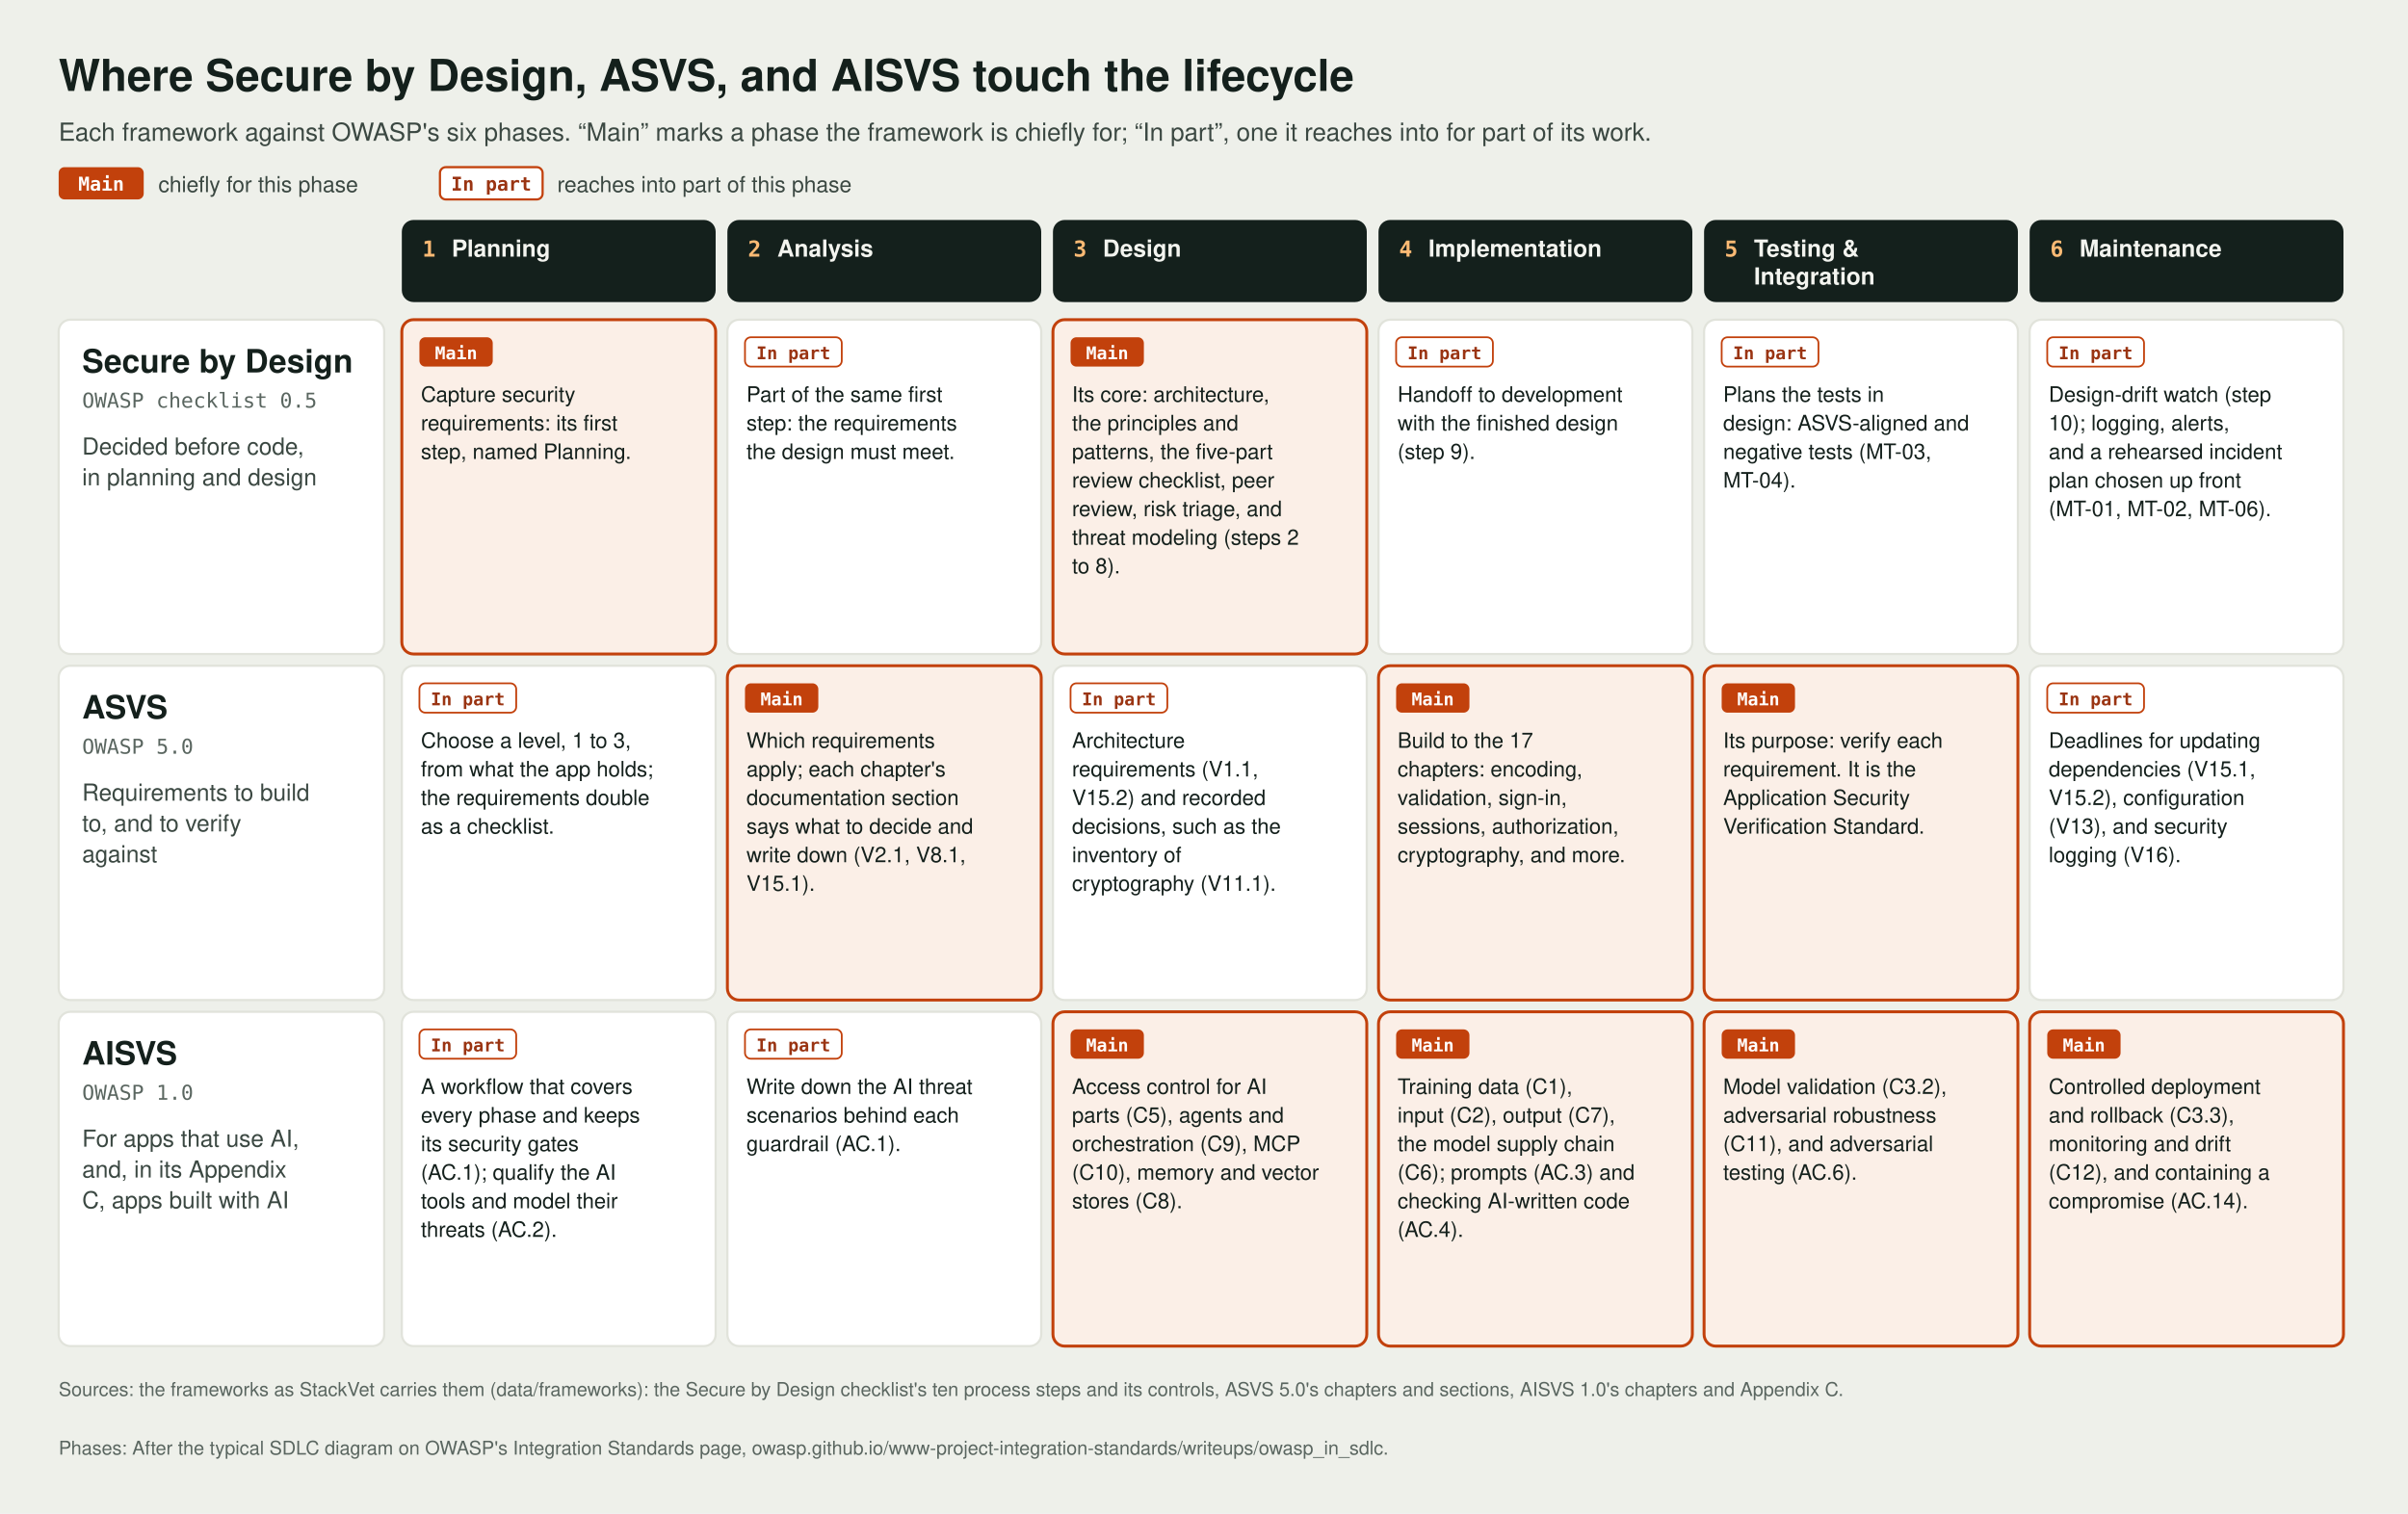
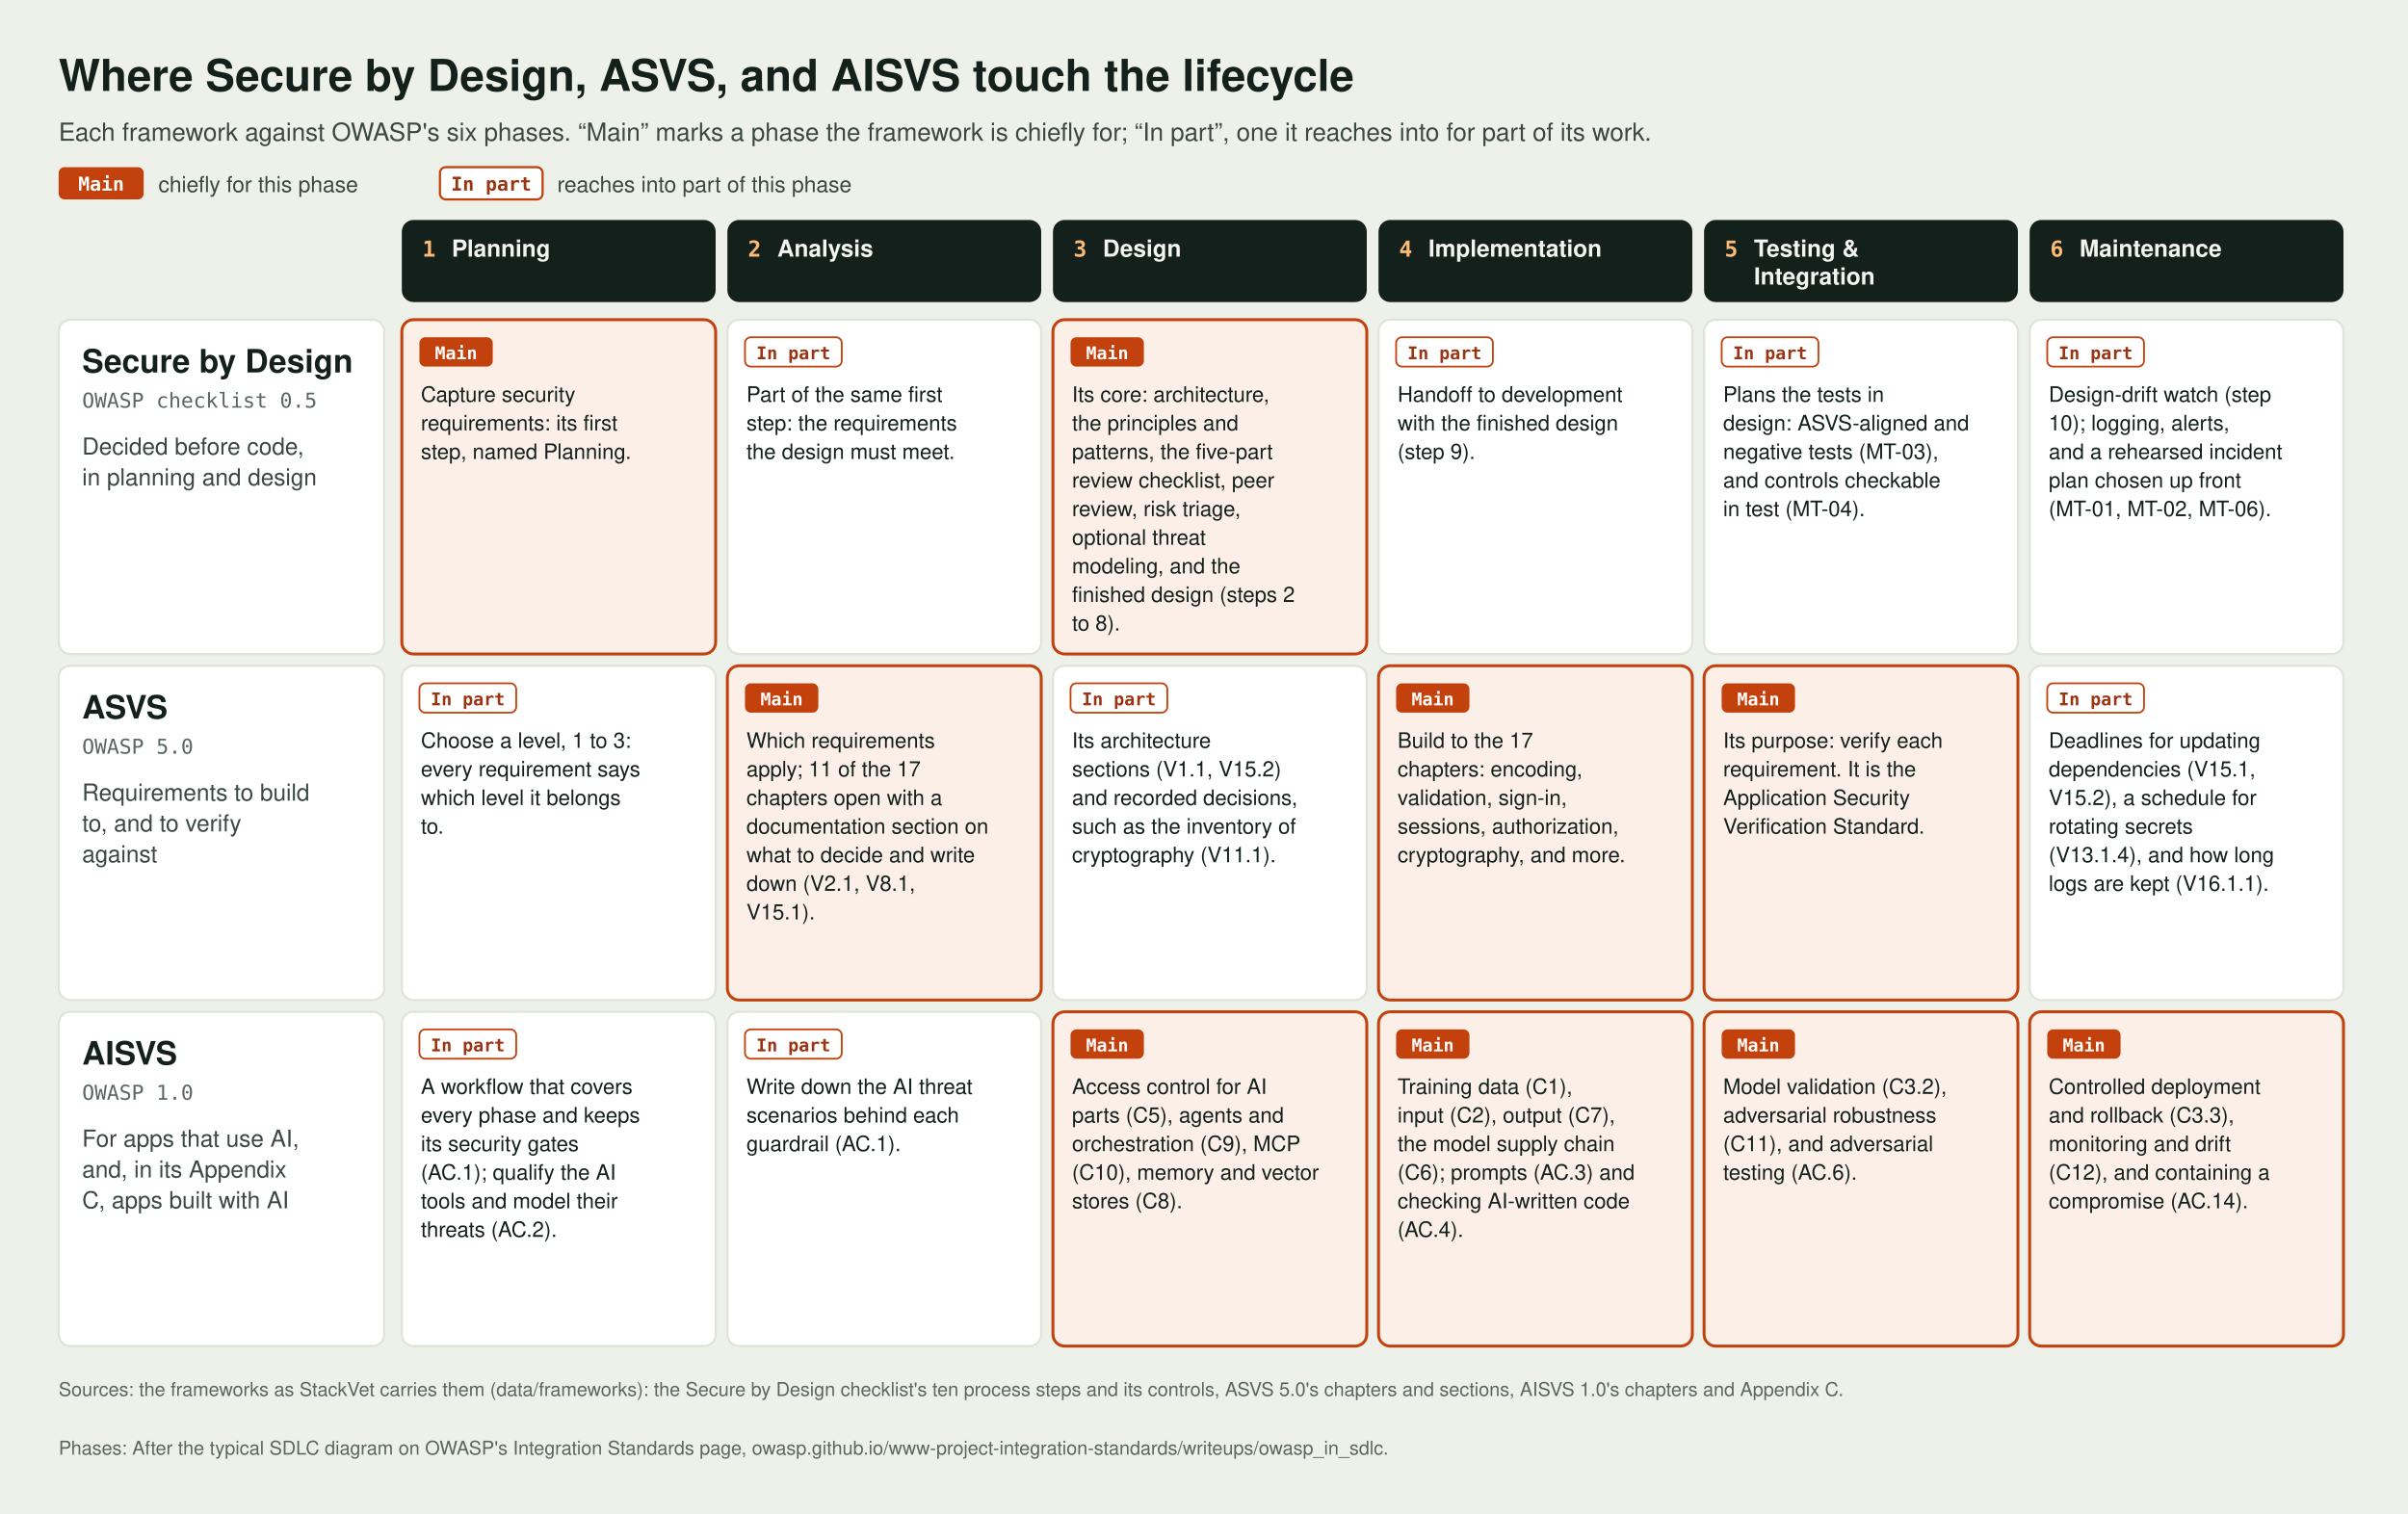
<svg xmlns="http://www.w3.org/2000/svg" viewBox="0 0 1642 1032" width="1642" height="1032" role="img" aria-labelledby="t d">
  <rect width="1642" height="1032" fill="#EEF0EA" />
  <text x="40.0" y="62.0" font-family="'Atkinson Hyperlegible', 'Helvetica Neue', Helvetica, Arial, sans-serif" font-size="30" fill="#14201C" font-weight="bold" text-anchor="start">Where Secure by Design, ASVS, and AISVS touch the lifecycle</text>
  <text x="40.0" y="96.0" font-family="'Atkinson Hyperlegible', 'Helvetica Neue', Helvetica, Arial, sans-serif" font-size="17" fill="#3B4842" font-weight="normal" text-anchor="start">Each framework against OWASP's six phases. “Main” marks a phase the framework is chiefly for; “In part”, one it reaches into for part of its work.</text>
  <rect x="40" y="114" width="58" height="22" rx="4" fill="#C2410C" />
  <text x="69.0" y="130.0" font-family="'JetBrains Mono', Menlo, monospace" font-size="13" fill="#FFFFFF" font-weight="bold" text-anchor="middle">Main</text>
  <text x="108.0" y="131.0" font-family="'Atkinson Hyperlegible', 'Helvetica Neue', Helvetica, Arial, sans-serif" font-size="15" fill="#3B4842" font-weight="normal" text-anchor="start">chiefly for this phase</text>
  <rect x="300" y="114" width="70" height="22" rx="4" fill="#FFFFFF" stroke="#C2410C" stroke-width="1.5" />
  <text x="335.0" y="130.0" font-family="'JetBrains Mono', Menlo, monospace" font-size="13" fill="#9A3412" font-weight="bold" text-anchor="middle">In part</text>
  <text x="380.0" y="131.0" font-family="'Atkinson Hyperlegible', 'Helvetica Neue', Helvetica, Arial, sans-serif" font-size="15" fill="#3B4842" font-weight="normal" text-anchor="start">reaches into part of this phase</text>
  <rect x="274.0" y="150" width="214" height="56" rx="8" fill="#14201C" />
  <text x="288.0" y="175.0" font-family="'JetBrains Mono', Menlo, monospace" font-size="15" fill="#FDBA74" font-weight="bold" text-anchor="start">1</text>
  <text x="308.0" y="175.0" font-family="'Atkinson Hyperlegible', 'Helvetica Neue', Helvetica, Arial, sans-serif" font-size="16" fill="#F3F4EF" font-weight="bold" text-anchor="start">Planning</text>
  <rect x="496.0" y="150" width="214" height="56" rx="8" fill="#14201C" />
  <text x="510.0" y="175.0" font-family="'JetBrains Mono', Menlo, monospace" font-size="15" fill="#FDBA74" font-weight="bold" text-anchor="start">2</text>
  <text x="530.0" y="175.0" font-family="'Atkinson Hyperlegible', 'Helvetica Neue', Helvetica, Arial, sans-serif" font-size="16" fill="#F3F4EF" font-weight="bold" text-anchor="start">Analysis</text>
  <rect x="718.0" y="150" width="214" height="56" rx="8" fill="#14201C" />
  <text x="732.0" y="175.0" font-family="'JetBrains Mono', Menlo, monospace" font-size="15" fill="#FDBA74" font-weight="bold" text-anchor="start">3</text>
  <text x="752.0" y="175.0" font-family="'Atkinson Hyperlegible', 'Helvetica Neue', Helvetica, Arial, sans-serif" font-size="16" fill="#F3F4EF" font-weight="bold" text-anchor="start">Design</text>
  <rect x="940.0" y="150" width="214" height="56" rx="8" fill="#14201C" />
  <text x="954.0" y="175.0" font-family="'JetBrains Mono', Menlo, monospace" font-size="15" fill="#FDBA74" font-weight="bold" text-anchor="start">4</text>
  <text x="974.0" y="175.0" font-family="'Atkinson Hyperlegible', 'Helvetica Neue', Helvetica, Arial, sans-serif" font-size="16" fill="#F3F4EF" font-weight="bold" text-anchor="start">Implementation</text>
  <rect x="1162.0" y="150" width="214" height="56" rx="8" fill="#14201C" />
  <text x="1176.0" y="175.0" font-family="'JetBrains Mono', Menlo, monospace" font-size="15" fill="#FDBA74" font-weight="bold" text-anchor="start">5</text>
  <text x="1196.0" y="175.0" font-family="'Atkinson Hyperlegible', 'Helvetica Neue', Helvetica, Arial, sans-serif" font-size="16" fill="#F3F4EF" font-weight="bold" text-anchor="start">Testing &amp;</text>
  <text x="1196.0" y="194.0" font-family="'Atkinson Hyperlegible', 'Helvetica Neue', Helvetica, Arial, sans-serif" font-size="16" fill="#F3F4EF" font-weight="bold" text-anchor="start">Integration</text>
  <rect x="1384.0" y="150" width="214" height="56" rx="8" fill="#14201C" />
  <text x="1398.0" y="175.0" font-family="'JetBrains Mono', Menlo, monospace" font-size="15" fill="#FDBA74" font-weight="bold" text-anchor="start">6</text>
  <text x="1418.0" y="175.0" font-family="'Atkinson Hyperlegible', 'Helvetica Neue', Helvetica, Arial, sans-serif" font-size="16" fill="#F3F4EF" font-weight="bold" text-anchor="start">Maintenance</text>
  <rect x="40" y="218.0" width="222" height="228" rx="8" fill="#FFFFFF" stroke="#E1E3DB" stroke-width="1.5" />
  <text x="56.0" y="254.0" font-family="'Atkinson Hyperlegible', 'Helvetica Neue', Helvetica, Arial, sans-serif" font-size="22" fill="#14201C" font-weight="bold" text-anchor="start">Secure by Design</text>
  <text x="56.0" y="278.0" font-family="'JetBrains Mono', Menlo, monospace" font-size="14" fill="#5A6660" font-weight="normal" text-anchor="start">OWASP checklist 0.5</text>
  <text x="56.0" y="310.0" font-family="'Atkinson Hyperlegible', 'Helvetica Neue', Helvetica, Arial, sans-serif" font-size="16" fill="#3B4842" font-weight="normal" text-anchor="start">Decided before code,</text>
  <text x="56.0" y="331.0" font-family="'Atkinson Hyperlegible', 'Helvetica Neue', Helvetica, Arial, sans-serif" font-size="16" fill="#3B4842" font-weight="normal" text-anchor="start">in planning and design</text>
  <rect x="274.0" y="218.0" width="214" height="228" rx="8" fill="#FBEFE7" stroke="#C2410C" stroke-width="2" />
  <rect x="286.0" y="230.0" width="50" height="20" rx="4" fill="#C2410C" />
  <text x="311.0" y="245.0" font-family="'JetBrains Mono', Menlo, monospace" font-size="12" fill="#FFFFFF" font-weight="bold" text-anchor="middle">Main</text>
  <text x="287.0" y="274.0" font-family="'Atkinson Hyperlegible', 'Helvetica Neue', Helvetica, Arial, sans-serif" font-size="14.5" fill="#14201C" font-weight="normal" text-anchor="start">Capture security</text>
  <text x="287.0" y="293.5" font-family="'Atkinson Hyperlegible', 'Helvetica Neue', Helvetica, Arial, sans-serif" font-size="14.5" fill="#14201C" font-weight="normal" text-anchor="start">requirements: its first</text>
  <text x="287.0" y="313.0" font-family="'Atkinson Hyperlegible', 'Helvetica Neue', Helvetica, Arial, sans-serif" font-size="14.5" fill="#14201C" font-weight="normal" text-anchor="start">step, named Planning.</text>
  <rect x="496.0" y="218.0" width="214" height="228" rx="8" fill="#FFFFFF" stroke="#E1E3DB" stroke-width="1.5" />
  <rect x="508.0" y="230.0" width="66" height="20" rx="4" fill="#FFFFFF" stroke="#C2410C" stroke-width="1.2" />
  <text x="541.0" y="245.0" font-family="'JetBrains Mono', Menlo, monospace" font-size="12" fill="#9A3412" font-weight="bold" text-anchor="middle">In part</text>
  <text x="509.0" y="274.0" font-family="'Atkinson Hyperlegible', 'Helvetica Neue', Helvetica, Arial, sans-serif" font-size="14.5" fill="#14201C" font-weight="normal" text-anchor="start">Part of the same first</text>
  <text x="509.0" y="293.5" font-family="'Atkinson Hyperlegible', 'Helvetica Neue', Helvetica, Arial, sans-serif" font-size="14.5" fill="#14201C" font-weight="normal" text-anchor="start">step: the requirements</text>
  <text x="509.0" y="313.0" font-family="'Atkinson Hyperlegible', 'Helvetica Neue', Helvetica, Arial, sans-serif" font-size="14.5" fill="#14201C" font-weight="normal" text-anchor="start">the design must meet.</text>
  <rect x="718.0" y="218.0" width="214" height="228" rx="8" fill="#FBEFE7" stroke="#C2410C" stroke-width="2" />
  <rect x="730.0" y="230.0" width="50" height="20" rx="4" fill="#C2410C" />
  <text x="755.0" y="245.0" font-family="'JetBrains Mono', Menlo, monospace" font-size="12" fill="#FFFFFF" font-weight="bold" text-anchor="middle">Main</text>
  <text x="731.0" y="274.0" font-family="'Atkinson Hyperlegible', 'Helvetica Neue', Helvetica, Arial, sans-serif" font-size="14.5" fill="#14201C" font-weight="normal" text-anchor="start">Its core: architecture,</text>
  <text x="731.0" y="293.5" font-family="'Atkinson Hyperlegible', 'Helvetica Neue', Helvetica, Arial, sans-serif" font-size="14.5" fill="#14201C" font-weight="normal" text-anchor="start">the principles and</text>
  <text x="731.0" y="313.0" font-family="'Atkinson Hyperlegible', 'Helvetica Neue', Helvetica, Arial, sans-serif" font-size="14.5" fill="#14201C" font-weight="normal" text-anchor="start">patterns, the five-part</text>
  <text x="731.0" y="332.5" font-family="'Atkinson Hyperlegible', 'Helvetica Neue', Helvetica, Arial, sans-serif" font-size="14.5" fill="#14201C" font-weight="normal" text-anchor="start">review checklist, peer</text>
-   <text x="731.0" y="352.0" font-family="'Atkinson Hyperlegible', 'Helvetica Neue', Helvetica, Arial, sans-serif" font-size="14.5" fill="#14201C" font-weight="normal" text-anchor="start">review, risk triage, and</text>
-   <text x="731.0" y="371.5" font-family="'Atkinson Hyperlegible', 'Helvetica Neue', Helvetica, Arial, sans-serif" font-size="14.5" fill="#14201C" font-weight="normal" text-anchor="start">threat modeling (steps 2</text>
-   <text x="731.0" y="391.0" font-family="'Atkinson Hyperlegible', 'Helvetica Neue', Helvetica, Arial, sans-serif" font-size="14.5" fill="#14201C" font-weight="normal" text-anchor="start">to 8).</text>
+   <text x="731.0" y="352.0" font-family="'Atkinson Hyperlegible', 'Helvetica Neue', Helvetica, Arial, sans-serif" font-size="14.5" fill="#14201C" font-weight="normal" text-anchor="start">review, risk triage,</text>
+   <text x="731.0" y="371.5" font-family="'Atkinson Hyperlegible', 'Helvetica Neue', Helvetica, Arial, sans-serif" font-size="14.5" fill="#14201C" font-weight="normal" text-anchor="start">optional threat</text>
+   <text x="731.0" y="391.0" font-family="'Atkinson Hyperlegible', 'Helvetica Neue', Helvetica, Arial, sans-serif" font-size="14.5" fill="#14201C" font-weight="normal" text-anchor="start">modeling, and the</text>
+   <text x="731.0" y="410.5" font-family="'Atkinson Hyperlegible', 'Helvetica Neue', Helvetica, Arial, sans-serif" font-size="14.5" fill="#14201C" font-weight="normal" text-anchor="start">finished design (steps 2</text>
+   <text x="731.0" y="430.0" font-family="'Atkinson Hyperlegible', 'Helvetica Neue', Helvetica, Arial, sans-serif" font-size="14.5" fill="#14201C" font-weight="normal" text-anchor="start">to 8).</text>
  <rect x="940.0" y="218.0" width="214" height="228" rx="8" fill="#FFFFFF" stroke="#E1E3DB" stroke-width="1.5" />
  <rect x="952.0" y="230.0" width="66" height="20" rx="4" fill="#FFFFFF" stroke="#C2410C" stroke-width="1.2" />
  <text x="985.0" y="245.0" font-family="'JetBrains Mono', Menlo, monospace" font-size="12" fill="#9A3412" font-weight="bold" text-anchor="middle">In part</text>
  <text x="953.0" y="274.0" font-family="'Atkinson Hyperlegible', 'Helvetica Neue', Helvetica, Arial, sans-serif" font-size="14.5" fill="#14201C" font-weight="normal" text-anchor="start">Handoff to development</text>
  <text x="953.0" y="293.5" font-family="'Atkinson Hyperlegible', 'Helvetica Neue', Helvetica, Arial, sans-serif" font-size="14.5" fill="#14201C" font-weight="normal" text-anchor="start">with the finished design</text>
  <text x="953.0" y="313.0" font-family="'Atkinson Hyperlegible', 'Helvetica Neue', Helvetica, Arial, sans-serif" font-size="14.5" fill="#14201C" font-weight="normal" text-anchor="start">(step 9).</text>
  <rect x="1162.0" y="218.0" width="214" height="228" rx="8" fill="#FFFFFF" stroke="#E1E3DB" stroke-width="1.5" />
  <rect x="1174.0" y="230.0" width="66" height="20" rx="4" fill="#FFFFFF" stroke="#C2410C" stroke-width="1.2" />
  <text x="1207.0" y="245.0" font-family="'JetBrains Mono', Menlo, monospace" font-size="12" fill="#9A3412" font-weight="bold" text-anchor="middle">In part</text>
  <text x="1175.0" y="274.0" font-family="'Atkinson Hyperlegible', 'Helvetica Neue', Helvetica, Arial, sans-serif" font-size="14.5" fill="#14201C" font-weight="normal" text-anchor="start">Plans the tests in</text>
  <text x="1175.0" y="293.5" font-family="'Atkinson Hyperlegible', 'Helvetica Neue', Helvetica, Arial, sans-serif" font-size="14.5" fill="#14201C" font-weight="normal" text-anchor="start">design: ASVS-aligned and</text>
-   <text x="1175.0" y="313.0" font-family="'Atkinson Hyperlegible', 'Helvetica Neue', Helvetica, Arial, sans-serif" font-size="14.5" fill="#14201C" font-weight="normal" text-anchor="start">negative tests (MT-03,</text>
-   <text x="1175.0" y="332.5" font-family="'Atkinson Hyperlegible', 'Helvetica Neue', Helvetica, Arial, sans-serif" font-size="14.5" fill="#14201C" font-weight="normal" text-anchor="start">MT-04).</text>
+   <text x="1175.0" y="313.0" font-family="'Atkinson Hyperlegible', 'Helvetica Neue', Helvetica, Arial, sans-serif" font-size="14.5" fill="#14201C" font-weight="normal" text-anchor="start">negative tests (MT-03),</text>
+   <text x="1175.0" y="332.5" font-family="'Atkinson Hyperlegible', 'Helvetica Neue', Helvetica, Arial, sans-serif" font-size="14.5" fill="#14201C" font-weight="normal" text-anchor="start">and controls checkable</text>
+   <text x="1175.0" y="352.0" font-family="'Atkinson Hyperlegible', 'Helvetica Neue', Helvetica, Arial, sans-serif" font-size="14.5" fill="#14201C" font-weight="normal" text-anchor="start">in test (MT-04).</text>
  <rect x="1384.0" y="218.0" width="214" height="228" rx="8" fill="#FFFFFF" stroke="#E1E3DB" stroke-width="1.5" />
  <rect x="1396.0" y="230.0" width="66" height="20" rx="4" fill="#FFFFFF" stroke="#C2410C" stroke-width="1.2" />
  <text x="1429.0" y="245.0" font-family="'JetBrains Mono', Menlo, monospace" font-size="12" fill="#9A3412" font-weight="bold" text-anchor="middle">In part</text>
  <text x="1397.0" y="274.0" font-family="'Atkinson Hyperlegible', 'Helvetica Neue', Helvetica, Arial, sans-serif" font-size="14.5" fill="#14201C" font-weight="normal" text-anchor="start">Design-drift watch (step</text>
  <text x="1397.0" y="293.5" font-family="'Atkinson Hyperlegible', 'Helvetica Neue', Helvetica, Arial, sans-serif" font-size="14.5" fill="#14201C" font-weight="normal" text-anchor="start">10); logging, alerts,</text>
  <text x="1397.0" y="313.0" font-family="'Atkinson Hyperlegible', 'Helvetica Neue', Helvetica, Arial, sans-serif" font-size="14.5" fill="#14201C" font-weight="normal" text-anchor="start">and a rehearsed incident</text>
  <text x="1397.0" y="332.5" font-family="'Atkinson Hyperlegible', 'Helvetica Neue', Helvetica, Arial, sans-serif" font-size="14.5" fill="#14201C" font-weight="normal" text-anchor="start">plan chosen up front</text>
  <text x="1397.0" y="352.0" font-family="'Atkinson Hyperlegible', 'Helvetica Neue', Helvetica, Arial, sans-serif" font-size="14.5" fill="#14201C" font-weight="normal" text-anchor="start">(MT-01, MT-02, MT-06).</text>
  <rect x="40" y="454.0" width="222" height="228" rx="8" fill="#FFFFFF" stroke="#E1E3DB" stroke-width="1.5" />
  <text x="56.0" y="490.0" font-family="'Atkinson Hyperlegible', 'Helvetica Neue', Helvetica, Arial, sans-serif" font-size="22" fill="#14201C" font-weight="bold" text-anchor="start">ASVS</text>
  <text x="56.0" y="514.0" font-family="'JetBrains Mono', Menlo, monospace" font-size="14" fill="#5A6660" font-weight="normal" text-anchor="start">OWASP 5.0</text>
  <text x="56.0" y="546.0" font-family="'Atkinson Hyperlegible', 'Helvetica Neue', Helvetica, Arial, sans-serif" font-size="16" fill="#3B4842" font-weight="normal" text-anchor="start">Requirements to build</text>
  <text x="56.0" y="567.0" font-family="'Atkinson Hyperlegible', 'Helvetica Neue', Helvetica, Arial, sans-serif" font-size="16" fill="#3B4842" font-weight="normal" text-anchor="start">to, and to verify</text>
  <text x="56.0" y="588.0" font-family="'Atkinson Hyperlegible', 'Helvetica Neue', Helvetica, Arial, sans-serif" font-size="16" fill="#3B4842" font-weight="normal" text-anchor="start">against</text>
  <rect x="274.0" y="454.0" width="214" height="228" rx="8" fill="#FFFFFF" stroke="#E1E3DB" stroke-width="1.5" />
  <rect x="286.0" y="466.0" width="66" height="20" rx="4" fill="#FFFFFF" stroke="#C2410C" stroke-width="1.2" />
  <text x="319.0" y="481.0" font-family="'JetBrains Mono', Menlo, monospace" font-size="12" fill="#9A3412" font-weight="bold" text-anchor="middle">In part</text>
-   <text x="287.0" y="510.0" font-family="'Atkinson Hyperlegible', 'Helvetica Neue', Helvetica, Arial, sans-serif" font-size="14.5" fill="#14201C" font-weight="normal" text-anchor="start">Choose a level, 1 to 3,</text>
-   <text x="287.0" y="529.5" font-family="'Atkinson Hyperlegible', 'Helvetica Neue', Helvetica, Arial, sans-serif" font-size="14.5" fill="#14201C" font-weight="normal" text-anchor="start">from what the app holds;</text>
-   <text x="287.0" y="549.0" font-family="'Atkinson Hyperlegible', 'Helvetica Neue', Helvetica, Arial, sans-serif" font-size="14.5" fill="#14201C" font-weight="normal" text-anchor="start">the requirements double</text>
-   <text x="287.0" y="568.5" font-family="'Atkinson Hyperlegible', 'Helvetica Neue', Helvetica, Arial, sans-serif" font-size="14.5" fill="#14201C" font-weight="normal" text-anchor="start">as a checklist.</text>
+   <text x="287.0" y="510.0" font-family="'Atkinson Hyperlegible', 'Helvetica Neue', Helvetica, Arial, sans-serif" font-size="14.5" fill="#14201C" font-weight="normal" text-anchor="start">Choose a level, 1 to 3:</text>
+   <text x="287.0" y="529.5" font-family="'Atkinson Hyperlegible', 'Helvetica Neue', Helvetica, Arial, sans-serif" font-size="14.5" fill="#14201C" font-weight="normal" text-anchor="start">every requirement says</text>
+   <text x="287.0" y="549.0" font-family="'Atkinson Hyperlegible', 'Helvetica Neue', Helvetica, Arial, sans-serif" font-size="14.5" fill="#14201C" font-weight="normal" text-anchor="start">which level it belongs</text>
+   <text x="287.0" y="568.5" font-family="'Atkinson Hyperlegible', 'Helvetica Neue', Helvetica, Arial, sans-serif" font-size="14.5" fill="#14201C" font-weight="normal" text-anchor="start">to.</text>
  <rect x="496.0" y="454.0" width="214" height="228" rx="8" fill="#FBEFE7" stroke="#C2410C" stroke-width="2" />
  <rect x="508.0" y="466.0" width="50" height="20" rx="4" fill="#C2410C" />
  <text x="533.0" y="481.0" font-family="'JetBrains Mono', Menlo, monospace" font-size="12" fill="#FFFFFF" font-weight="bold" text-anchor="middle">Main</text>
  <text x="509.0" y="510.0" font-family="'Atkinson Hyperlegible', 'Helvetica Neue', Helvetica, Arial, sans-serif" font-size="14.5" fill="#14201C" font-weight="normal" text-anchor="start">Which requirements</text>
-   <text x="509.0" y="529.5" font-family="'Atkinson Hyperlegible', 'Helvetica Neue', Helvetica, Arial, sans-serif" font-size="14.5" fill="#14201C" font-weight="normal" text-anchor="start">apply; each chapter's</text>
-   <text x="509.0" y="549.0" font-family="'Atkinson Hyperlegible', 'Helvetica Neue', Helvetica, Arial, sans-serif" font-size="14.5" fill="#14201C" font-weight="normal" text-anchor="start">documentation section</text>
-   <text x="509.0" y="568.5" font-family="'Atkinson Hyperlegible', 'Helvetica Neue', Helvetica, Arial, sans-serif" font-size="14.5" fill="#14201C" font-weight="normal" text-anchor="start">says what to decide and</text>
-   <text x="509.0" y="588.0" font-family="'Atkinson Hyperlegible', 'Helvetica Neue', Helvetica, Arial, sans-serif" font-size="14.5" fill="#14201C" font-weight="normal" text-anchor="start">write down (V2.1, V8.1,</text>
-   <text x="509.0" y="607.5" font-family="'Atkinson Hyperlegible', 'Helvetica Neue', Helvetica, Arial, sans-serif" font-size="14.5" fill="#14201C" font-weight="normal" text-anchor="start">V15.1).</text>
+   <text x="509.0" y="529.5" font-family="'Atkinson Hyperlegible', 'Helvetica Neue', Helvetica, Arial, sans-serif" font-size="14.5" fill="#14201C" font-weight="normal" text-anchor="start">apply; 11 of the 17</text>
+   <text x="509.0" y="549.0" font-family="'Atkinson Hyperlegible', 'Helvetica Neue', Helvetica, Arial, sans-serif" font-size="14.5" fill="#14201C" font-weight="normal" text-anchor="start">chapters open with a</text>
+   <text x="509.0" y="568.5" font-family="'Atkinson Hyperlegible', 'Helvetica Neue', Helvetica, Arial, sans-serif" font-size="14.5" fill="#14201C" font-weight="normal" text-anchor="start">documentation section on</text>
+   <text x="509.0" y="588.0" font-family="'Atkinson Hyperlegible', 'Helvetica Neue', Helvetica, Arial, sans-serif" font-size="14.5" fill="#14201C" font-weight="normal" text-anchor="start">what to decide and write</text>
+   <text x="509.0" y="607.5" font-family="'Atkinson Hyperlegible', 'Helvetica Neue', Helvetica, Arial, sans-serif" font-size="14.5" fill="#14201C" font-weight="normal" text-anchor="start">down (V2.1, V8.1,</text>
+   <text x="509.0" y="627.0" font-family="'Atkinson Hyperlegible', 'Helvetica Neue', Helvetica, Arial, sans-serif" font-size="14.5" fill="#14201C" font-weight="normal" text-anchor="start">V15.1).</text>
  <rect x="718.0" y="454.0" width="214" height="228" rx="8" fill="#FFFFFF" stroke="#E1E3DB" stroke-width="1.5" />
  <rect x="730.0" y="466.0" width="66" height="20" rx="4" fill="#FFFFFF" stroke="#C2410C" stroke-width="1.2" />
  <text x="763.0" y="481.0" font-family="'JetBrains Mono', Menlo, monospace" font-size="12" fill="#9A3412" font-weight="bold" text-anchor="middle">In part</text>
-   <text x="731.0" y="510.0" font-family="'Atkinson Hyperlegible', 'Helvetica Neue', Helvetica, Arial, sans-serif" font-size="14.5" fill="#14201C" font-weight="normal" text-anchor="start">Architecture</text>
-   <text x="731.0" y="529.5" font-family="'Atkinson Hyperlegible', 'Helvetica Neue', Helvetica, Arial, sans-serif" font-size="14.5" fill="#14201C" font-weight="normal" text-anchor="start">requirements (V1.1,</text>
-   <text x="731.0" y="549.0" font-family="'Atkinson Hyperlegible', 'Helvetica Neue', Helvetica, Arial, sans-serif" font-size="14.5" fill="#14201C" font-weight="normal" text-anchor="start">V15.2) and recorded</text>
-   <text x="731.0" y="568.5" font-family="'Atkinson Hyperlegible', 'Helvetica Neue', Helvetica, Arial, sans-serif" font-size="14.5" fill="#14201C" font-weight="normal" text-anchor="start">decisions, such as the</text>
-   <text x="731.0" y="588.0" font-family="'Atkinson Hyperlegible', 'Helvetica Neue', Helvetica, Arial, sans-serif" font-size="14.5" fill="#14201C" font-weight="normal" text-anchor="start">inventory of</text>
-   <text x="731.0" y="607.5" font-family="'Atkinson Hyperlegible', 'Helvetica Neue', Helvetica, Arial, sans-serif" font-size="14.5" fill="#14201C" font-weight="normal" text-anchor="start">cryptography (V11.1).</text>
+   <text x="731.0" y="510.0" font-family="'Atkinson Hyperlegible', 'Helvetica Neue', Helvetica, Arial, sans-serif" font-size="14.5" fill="#14201C" font-weight="normal" text-anchor="start">Its architecture</text>
+   <text x="731.0" y="529.5" font-family="'Atkinson Hyperlegible', 'Helvetica Neue', Helvetica, Arial, sans-serif" font-size="14.5" fill="#14201C" font-weight="normal" text-anchor="start">sections (V1.1, V15.2)</text>
+   <text x="731.0" y="549.0" font-family="'Atkinson Hyperlegible', 'Helvetica Neue', Helvetica, Arial, sans-serif" font-size="14.5" fill="#14201C" font-weight="normal" text-anchor="start">and recorded decisions,</text>
+   <text x="731.0" y="568.5" font-family="'Atkinson Hyperlegible', 'Helvetica Neue', Helvetica, Arial, sans-serif" font-size="14.5" fill="#14201C" font-weight="normal" text-anchor="start">such as the inventory of</text>
+   <text x="731.0" y="588.0" font-family="'Atkinson Hyperlegible', 'Helvetica Neue', Helvetica, Arial, sans-serif" font-size="14.5" fill="#14201C" font-weight="normal" text-anchor="start">cryptography (V11.1).</text>
  <rect x="940.0" y="454.0" width="214" height="228" rx="8" fill="#FBEFE7" stroke="#C2410C" stroke-width="2" />
  <rect x="952.0" y="466.0" width="50" height="20" rx="4" fill="#C2410C" />
  <text x="977.0" y="481.0" font-family="'JetBrains Mono', Menlo, monospace" font-size="12" fill="#FFFFFF" font-weight="bold" text-anchor="middle">Main</text>
  <text x="953.0" y="510.0" font-family="'Atkinson Hyperlegible', 'Helvetica Neue', Helvetica, Arial, sans-serif" font-size="14.5" fill="#14201C" font-weight="normal" text-anchor="start">Build to the 17</text>
  <text x="953.0" y="529.5" font-family="'Atkinson Hyperlegible', 'Helvetica Neue', Helvetica, Arial, sans-serif" font-size="14.5" fill="#14201C" font-weight="normal" text-anchor="start">chapters: encoding,</text>
  <text x="953.0" y="549.0" font-family="'Atkinson Hyperlegible', 'Helvetica Neue', Helvetica, Arial, sans-serif" font-size="14.5" fill="#14201C" font-weight="normal" text-anchor="start">validation, sign-in,</text>
  <text x="953.0" y="568.5" font-family="'Atkinson Hyperlegible', 'Helvetica Neue', Helvetica, Arial, sans-serif" font-size="14.5" fill="#14201C" font-weight="normal" text-anchor="start">sessions, authorization,</text>
  <text x="953.0" y="588.0" font-family="'Atkinson Hyperlegible', 'Helvetica Neue', Helvetica, Arial, sans-serif" font-size="14.5" fill="#14201C" font-weight="normal" text-anchor="start">cryptography, and more.</text>
  <rect x="1162.0" y="454.0" width="214" height="228" rx="8" fill="#FBEFE7" stroke="#C2410C" stroke-width="2" />
  <rect x="1174.0" y="466.0" width="50" height="20" rx="4" fill="#C2410C" />
  <text x="1199.0" y="481.0" font-family="'JetBrains Mono', Menlo, monospace" font-size="12" fill="#FFFFFF" font-weight="bold" text-anchor="middle">Main</text>
  <text x="1175.0" y="510.0" font-family="'Atkinson Hyperlegible', 'Helvetica Neue', Helvetica, Arial, sans-serif" font-size="14.5" fill="#14201C" font-weight="normal" text-anchor="start">Its purpose: verify each</text>
  <text x="1175.0" y="529.5" font-family="'Atkinson Hyperlegible', 'Helvetica Neue', Helvetica, Arial, sans-serif" font-size="14.5" fill="#14201C" font-weight="normal" text-anchor="start">requirement. It is the</text>
  <text x="1175.0" y="549.0" font-family="'Atkinson Hyperlegible', 'Helvetica Neue', Helvetica, Arial, sans-serif" font-size="14.5" fill="#14201C" font-weight="normal" text-anchor="start">Application Security</text>
  <text x="1175.0" y="568.5" font-family="'Atkinson Hyperlegible', 'Helvetica Neue', Helvetica, Arial, sans-serif" font-size="14.5" fill="#14201C" font-weight="normal" text-anchor="start">Verification Standard.</text>
  <rect x="1384.0" y="454.0" width="214" height="228" rx="8" fill="#FFFFFF" stroke="#E1E3DB" stroke-width="1.5" />
  <rect x="1396.0" y="466.0" width="66" height="20" rx="4" fill="#FFFFFF" stroke="#C2410C" stroke-width="1.2" />
  <text x="1429.0" y="481.0" font-family="'JetBrains Mono', Menlo, monospace" font-size="12" fill="#9A3412" font-weight="bold" text-anchor="middle">In part</text>
  <text x="1397.0" y="510.0" font-family="'Atkinson Hyperlegible', 'Helvetica Neue', Helvetica, Arial, sans-serif" font-size="14.5" fill="#14201C" font-weight="normal" text-anchor="start">Deadlines for updating</text>
  <text x="1397.0" y="529.5" font-family="'Atkinson Hyperlegible', 'Helvetica Neue', Helvetica, Arial, sans-serif" font-size="14.5" fill="#14201C" font-weight="normal" text-anchor="start">dependencies (V15.1,</text>
-   <text x="1397.0" y="549.0" font-family="'Atkinson Hyperlegible', 'Helvetica Neue', Helvetica, Arial, sans-serif" font-size="14.5" fill="#14201C" font-weight="normal" text-anchor="start">V15.2), configuration</text>
-   <text x="1397.0" y="568.5" font-family="'Atkinson Hyperlegible', 'Helvetica Neue', Helvetica, Arial, sans-serif" font-size="14.5" fill="#14201C" font-weight="normal" text-anchor="start">(V13), and security</text>
-   <text x="1397.0" y="588.0" font-family="'Atkinson Hyperlegible', 'Helvetica Neue', Helvetica, Arial, sans-serif" font-size="14.5" fill="#14201C" font-weight="normal" text-anchor="start">logging (V16).</text>
+   <text x="1397.0" y="549.0" font-family="'Atkinson Hyperlegible', 'Helvetica Neue', Helvetica, Arial, sans-serif" font-size="14.5" fill="#14201C" font-weight="normal" text-anchor="start">V15.2), a schedule for</text>
+   <text x="1397.0" y="568.5" font-family="'Atkinson Hyperlegible', 'Helvetica Neue', Helvetica, Arial, sans-serif" font-size="14.5" fill="#14201C" font-weight="normal" text-anchor="start">rotating secrets</text>
+   <text x="1397.0" y="588.0" font-family="'Atkinson Hyperlegible', 'Helvetica Neue', Helvetica, Arial, sans-serif" font-size="14.5" fill="#14201C" font-weight="normal" text-anchor="start">(V13.1.4), and how long</text>
+   <text x="1397.0" y="607.5" font-family="'Atkinson Hyperlegible', 'Helvetica Neue', Helvetica, Arial, sans-serif" font-size="14.5" fill="#14201C" font-weight="normal" text-anchor="start">logs are kept (V16.1.1).</text>
  <rect x="40" y="690.0" width="222" height="228" rx="8" fill="#FFFFFF" stroke="#E1E3DB" stroke-width="1.5" />
  <text x="56.0" y="726.0" font-family="'Atkinson Hyperlegible', 'Helvetica Neue', Helvetica, Arial, sans-serif" font-size="22" fill="#14201C" font-weight="bold" text-anchor="start">AISVS</text>
  <text x="56.0" y="750.0" font-family="'JetBrains Mono', Menlo, monospace" font-size="14" fill="#5A6660" font-weight="normal" text-anchor="start">OWASP 1.0</text>
  <text x="56.0" y="782.0" font-family="'Atkinson Hyperlegible', 'Helvetica Neue', Helvetica, Arial, sans-serif" font-size="16" fill="#3B4842" font-weight="normal" text-anchor="start">For apps that use AI,</text>
  <text x="56.0" y="803.0" font-family="'Atkinson Hyperlegible', 'Helvetica Neue', Helvetica, Arial, sans-serif" font-size="16" fill="#3B4842" font-weight="normal" text-anchor="start">and, in its Appendix</text>
  <text x="56.0" y="824.0" font-family="'Atkinson Hyperlegible', 'Helvetica Neue', Helvetica, Arial, sans-serif" font-size="16" fill="#3B4842" font-weight="normal" text-anchor="start">C, apps built with AI</text>
  <rect x="274.0" y="690.0" width="214" height="228" rx="8" fill="#FFFFFF" stroke="#E1E3DB" stroke-width="1.5" />
  <rect x="286.0" y="702.0" width="66" height="20" rx="4" fill="#FFFFFF" stroke="#C2410C" stroke-width="1.2" />
  <text x="319.0" y="717.0" font-family="'JetBrains Mono', Menlo, monospace" font-size="12" fill="#9A3412" font-weight="bold" text-anchor="middle">In part</text>
  <text x="287.0" y="746.0" font-family="'Atkinson Hyperlegible', 'Helvetica Neue', Helvetica, Arial, sans-serif" font-size="14.5" fill="#14201C" font-weight="normal" text-anchor="start">A workflow that covers</text>
  <text x="287.0" y="765.5" font-family="'Atkinson Hyperlegible', 'Helvetica Neue', Helvetica, Arial, sans-serif" font-size="14.5" fill="#14201C" font-weight="normal" text-anchor="start">every phase and keeps</text>
  <text x="287.0" y="785.0" font-family="'Atkinson Hyperlegible', 'Helvetica Neue', Helvetica, Arial, sans-serif" font-size="14.5" fill="#14201C" font-weight="normal" text-anchor="start">its security gates</text>
  <text x="287.0" y="804.5" font-family="'Atkinson Hyperlegible', 'Helvetica Neue', Helvetica, Arial, sans-serif" font-size="14.5" fill="#14201C" font-weight="normal" text-anchor="start">(AC.1); qualify the AI</text>
  <text x="287.0" y="824.0" font-family="'Atkinson Hyperlegible', 'Helvetica Neue', Helvetica, Arial, sans-serif" font-size="14.5" fill="#14201C" font-weight="normal" text-anchor="start">tools and model their</text>
  <text x="287.0" y="843.5" font-family="'Atkinson Hyperlegible', 'Helvetica Neue', Helvetica, Arial, sans-serif" font-size="14.5" fill="#14201C" font-weight="normal" text-anchor="start">threats (AC.2).</text>
  <rect x="496.0" y="690.0" width="214" height="228" rx="8" fill="#FFFFFF" stroke="#E1E3DB" stroke-width="1.5" />
  <rect x="508.0" y="702.0" width="66" height="20" rx="4" fill="#FFFFFF" stroke="#C2410C" stroke-width="1.2" />
  <text x="541.0" y="717.0" font-family="'JetBrains Mono', Menlo, monospace" font-size="12" fill="#9A3412" font-weight="bold" text-anchor="middle">In part</text>
  <text x="509.0" y="746.0" font-family="'Atkinson Hyperlegible', 'Helvetica Neue', Helvetica, Arial, sans-serif" font-size="14.5" fill="#14201C" font-weight="normal" text-anchor="start">Write down the AI threat</text>
  <text x="509.0" y="765.5" font-family="'Atkinson Hyperlegible', 'Helvetica Neue', Helvetica, Arial, sans-serif" font-size="14.5" fill="#14201C" font-weight="normal" text-anchor="start">scenarios behind each</text>
  <text x="509.0" y="785.0" font-family="'Atkinson Hyperlegible', 'Helvetica Neue', Helvetica, Arial, sans-serif" font-size="14.5" fill="#14201C" font-weight="normal" text-anchor="start">guardrail (AC.1).</text>
  <rect x="718.0" y="690.0" width="214" height="228" rx="8" fill="#FBEFE7" stroke="#C2410C" stroke-width="2" />
  <rect x="730.0" y="702.0" width="50" height="20" rx="4" fill="#C2410C" />
  <text x="755.0" y="717.0" font-family="'JetBrains Mono', Menlo, monospace" font-size="12" fill="#FFFFFF" font-weight="bold" text-anchor="middle">Main</text>
  <text x="731.0" y="746.0" font-family="'Atkinson Hyperlegible', 'Helvetica Neue', Helvetica, Arial, sans-serif" font-size="14.5" fill="#14201C" font-weight="normal" text-anchor="start">Access control for AI</text>
  <text x="731.0" y="765.5" font-family="'Atkinson Hyperlegible', 'Helvetica Neue', Helvetica, Arial, sans-serif" font-size="14.5" fill="#14201C" font-weight="normal" text-anchor="start">parts (C5), agents and</text>
  <text x="731.0" y="785.0" font-family="'Atkinson Hyperlegible', 'Helvetica Neue', Helvetica, Arial, sans-serif" font-size="14.5" fill="#14201C" font-weight="normal" text-anchor="start">orchestration (C9), MCP</text>
  <text x="731.0" y="804.5" font-family="'Atkinson Hyperlegible', 'Helvetica Neue', Helvetica, Arial, sans-serif" font-size="14.5" fill="#14201C" font-weight="normal" text-anchor="start">(C10), memory and vector</text>
  <text x="731.0" y="824.0" font-family="'Atkinson Hyperlegible', 'Helvetica Neue', Helvetica, Arial, sans-serif" font-size="14.5" fill="#14201C" font-weight="normal" text-anchor="start">stores (C8).</text>
  <rect x="940.0" y="690.0" width="214" height="228" rx="8" fill="#FBEFE7" stroke="#C2410C" stroke-width="2" />
  <rect x="952.0" y="702.0" width="50" height="20" rx="4" fill="#C2410C" />
  <text x="977.0" y="717.0" font-family="'JetBrains Mono', Menlo, monospace" font-size="12" fill="#FFFFFF" font-weight="bold" text-anchor="middle">Main</text>
  <text x="953.0" y="746.0" font-family="'Atkinson Hyperlegible', 'Helvetica Neue', Helvetica, Arial, sans-serif" font-size="14.5" fill="#14201C" font-weight="normal" text-anchor="start">Training data (C1),</text>
  <text x="953.0" y="765.5" font-family="'Atkinson Hyperlegible', 'Helvetica Neue', Helvetica, Arial, sans-serif" font-size="14.5" fill="#14201C" font-weight="normal" text-anchor="start">input (C2), output (C7),</text>
  <text x="953.0" y="785.0" font-family="'Atkinson Hyperlegible', 'Helvetica Neue', Helvetica, Arial, sans-serif" font-size="14.5" fill="#14201C" font-weight="normal" text-anchor="start">the model supply chain</text>
  <text x="953.0" y="804.5" font-family="'Atkinson Hyperlegible', 'Helvetica Neue', Helvetica, Arial, sans-serif" font-size="14.5" fill="#14201C" font-weight="normal" text-anchor="start">(C6); prompts (AC.3) and</text>
  <text x="953.0" y="824.0" font-family="'Atkinson Hyperlegible', 'Helvetica Neue', Helvetica, Arial, sans-serif" font-size="14.5" fill="#14201C" font-weight="normal" text-anchor="start">checking AI-written code</text>
  <text x="953.0" y="843.5" font-family="'Atkinson Hyperlegible', 'Helvetica Neue', Helvetica, Arial, sans-serif" font-size="14.5" fill="#14201C" font-weight="normal" text-anchor="start">(AC.4).</text>
  <rect x="1162.0" y="690.0" width="214" height="228" rx="8" fill="#FBEFE7" stroke="#C2410C" stroke-width="2" />
  <rect x="1174.0" y="702.0" width="50" height="20" rx="4" fill="#C2410C" />
  <text x="1199.0" y="717.0" font-family="'JetBrains Mono', Menlo, monospace" font-size="12" fill="#FFFFFF" font-weight="bold" text-anchor="middle">Main</text>
  <text x="1175.0" y="746.0" font-family="'Atkinson Hyperlegible', 'Helvetica Neue', Helvetica, Arial, sans-serif" font-size="14.5" fill="#14201C" font-weight="normal" text-anchor="start">Model validation (C3.2),</text>
  <text x="1175.0" y="765.5" font-family="'Atkinson Hyperlegible', 'Helvetica Neue', Helvetica, Arial, sans-serif" font-size="14.5" fill="#14201C" font-weight="normal" text-anchor="start">adversarial robustness</text>
  <text x="1175.0" y="785.0" font-family="'Atkinson Hyperlegible', 'Helvetica Neue', Helvetica, Arial, sans-serif" font-size="14.5" fill="#14201C" font-weight="normal" text-anchor="start">(C11), and adversarial</text>
  <text x="1175.0" y="804.5" font-family="'Atkinson Hyperlegible', 'Helvetica Neue', Helvetica, Arial, sans-serif" font-size="14.5" fill="#14201C" font-weight="normal" text-anchor="start">testing (AC.6).</text>
  <rect x="1384.0" y="690.0" width="214" height="228" rx="8" fill="#FBEFE7" stroke="#C2410C" stroke-width="2" />
  <rect x="1396.0" y="702.0" width="50" height="20" rx="4" fill="#C2410C" />
  <text x="1421.0" y="717.0" font-family="'JetBrains Mono', Menlo, monospace" font-size="12" fill="#FFFFFF" font-weight="bold" text-anchor="middle">Main</text>
  <text x="1397.0" y="746.0" font-family="'Atkinson Hyperlegible', 'Helvetica Neue', Helvetica, Arial, sans-serif" font-size="14.5" fill="#14201C" font-weight="normal" text-anchor="start">Controlled deployment</text>
  <text x="1397.0" y="765.5" font-family="'Atkinson Hyperlegible', 'Helvetica Neue', Helvetica, Arial, sans-serif" font-size="14.5" fill="#14201C" font-weight="normal" text-anchor="start">and rollback (C3.3),</text>
  <text x="1397.0" y="785.0" font-family="'Atkinson Hyperlegible', 'Helvetica Neue', Helvetica, Arial, sans-serif" font-size="14.5" fill="#14201C" font-weight="normal" text-anchor="start">monitoring and drift</text>
  <text x="1397.0" y="804.5" font-family="'Atkinson Hyperlegible', 'Helvetica Neue', Helvetica, Arial, sans-serif" font-size="14.5" fill="#14201C" font-weight="normal" text-anchor="start">(C12), and containing a</text>
  <text x="1397.0" y="824.0" font-family="'Atkinson Hyperlegible', 'Helvetica Neue', Helvetica, Arial, sans-serif" font-size="14.5" fill="#14201C" font-weight="normal" text-anchor="start">compromise (AC.14).</text>
  <text x="40.0" y="952.0" font-family="'Atkinson Hyperlegible', 'Helvetica Neue', Helvetica, Arial, sans-serif" font-size="13" fill="#5A6660" font-weight="normal" text-anchor="start">Sources: the frameworks as StackVet carries them (data/frameworks): the Secure by Design checklist's ten process steps and its controls, ASVS 5.0's chapters and sections, AISVS 1.0's chapters and Appendix C.</text>
  <text x="40.0" y="992.0" font-family="'Atkinson Hyperlegible', 'Helvetica Neue', Helvetica, Arial, sans-serif" font-size="13" fill="#5A6660" font-weight="normal" text-anchor="start">Phases: After the typical SDLC diagram on OWASP's Integration Standards page, owasp.github.io/www-project-integration-standards/writeups/owasp_in_sdlc.</text>
</svg>
